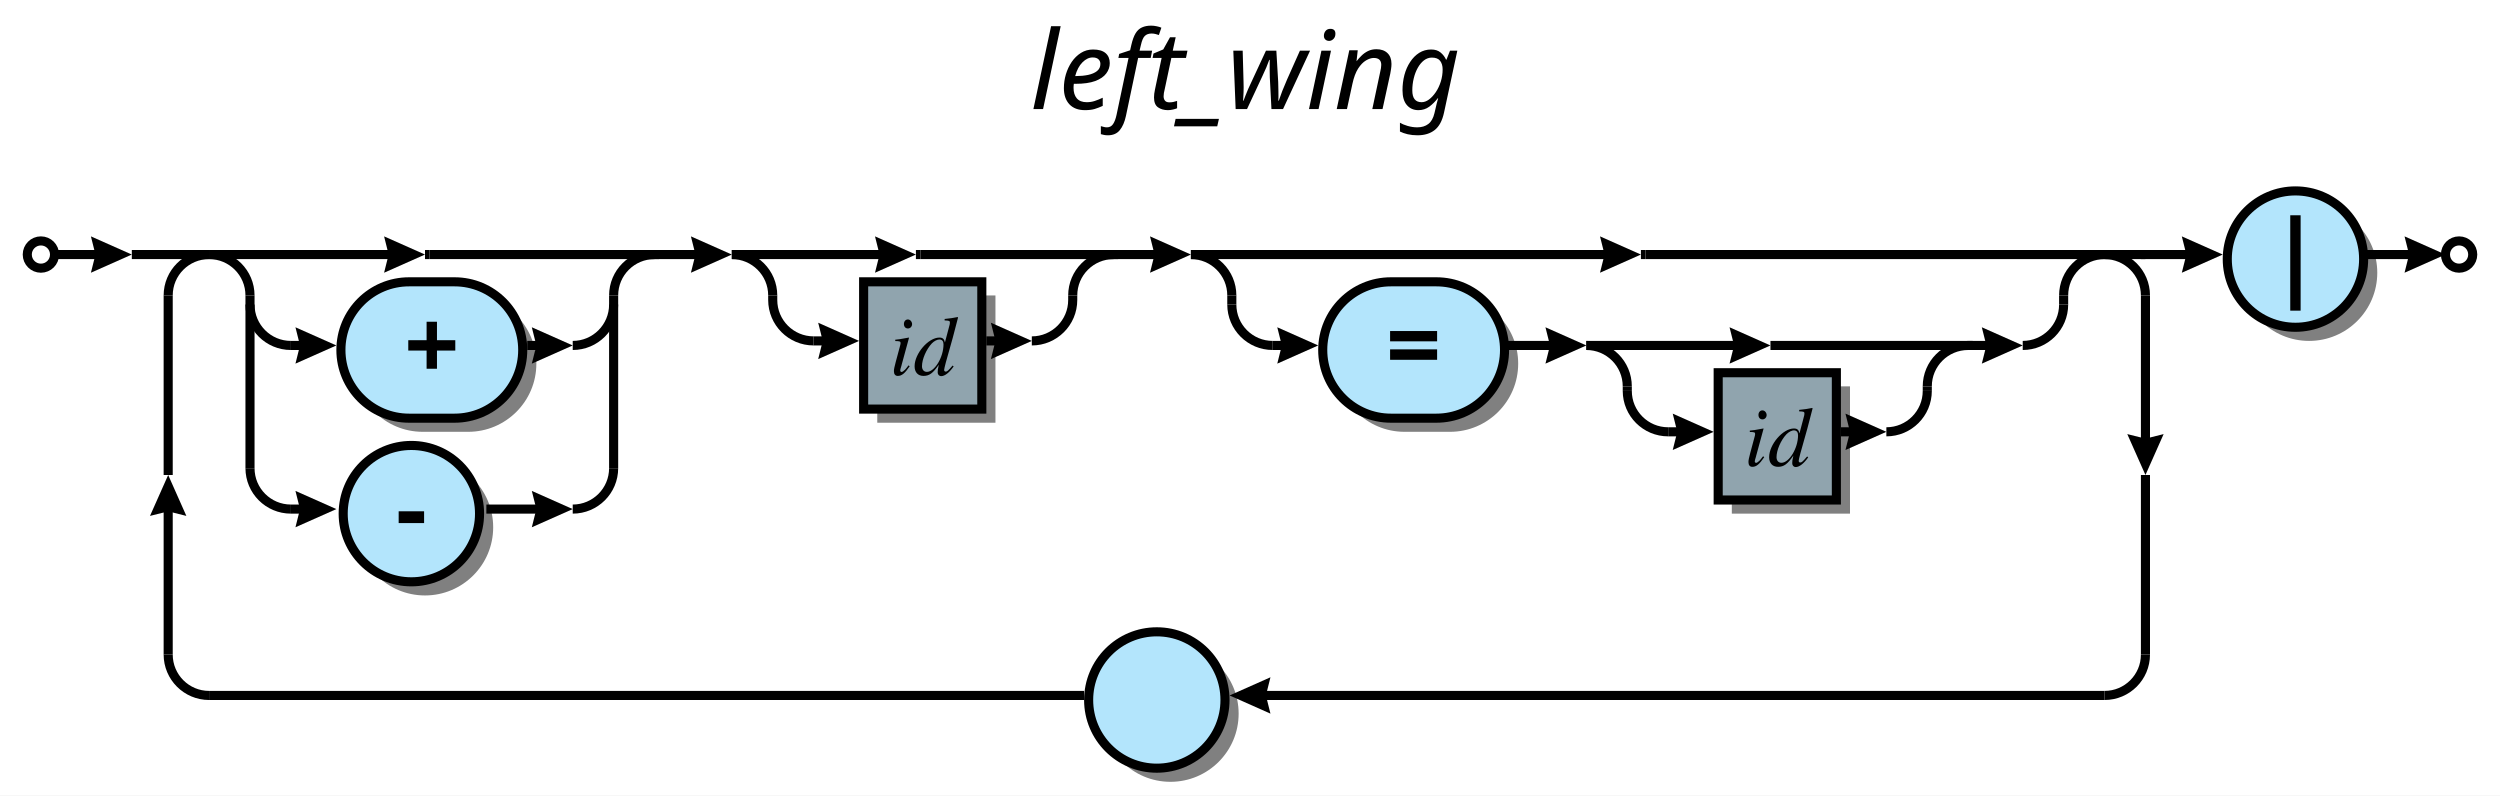
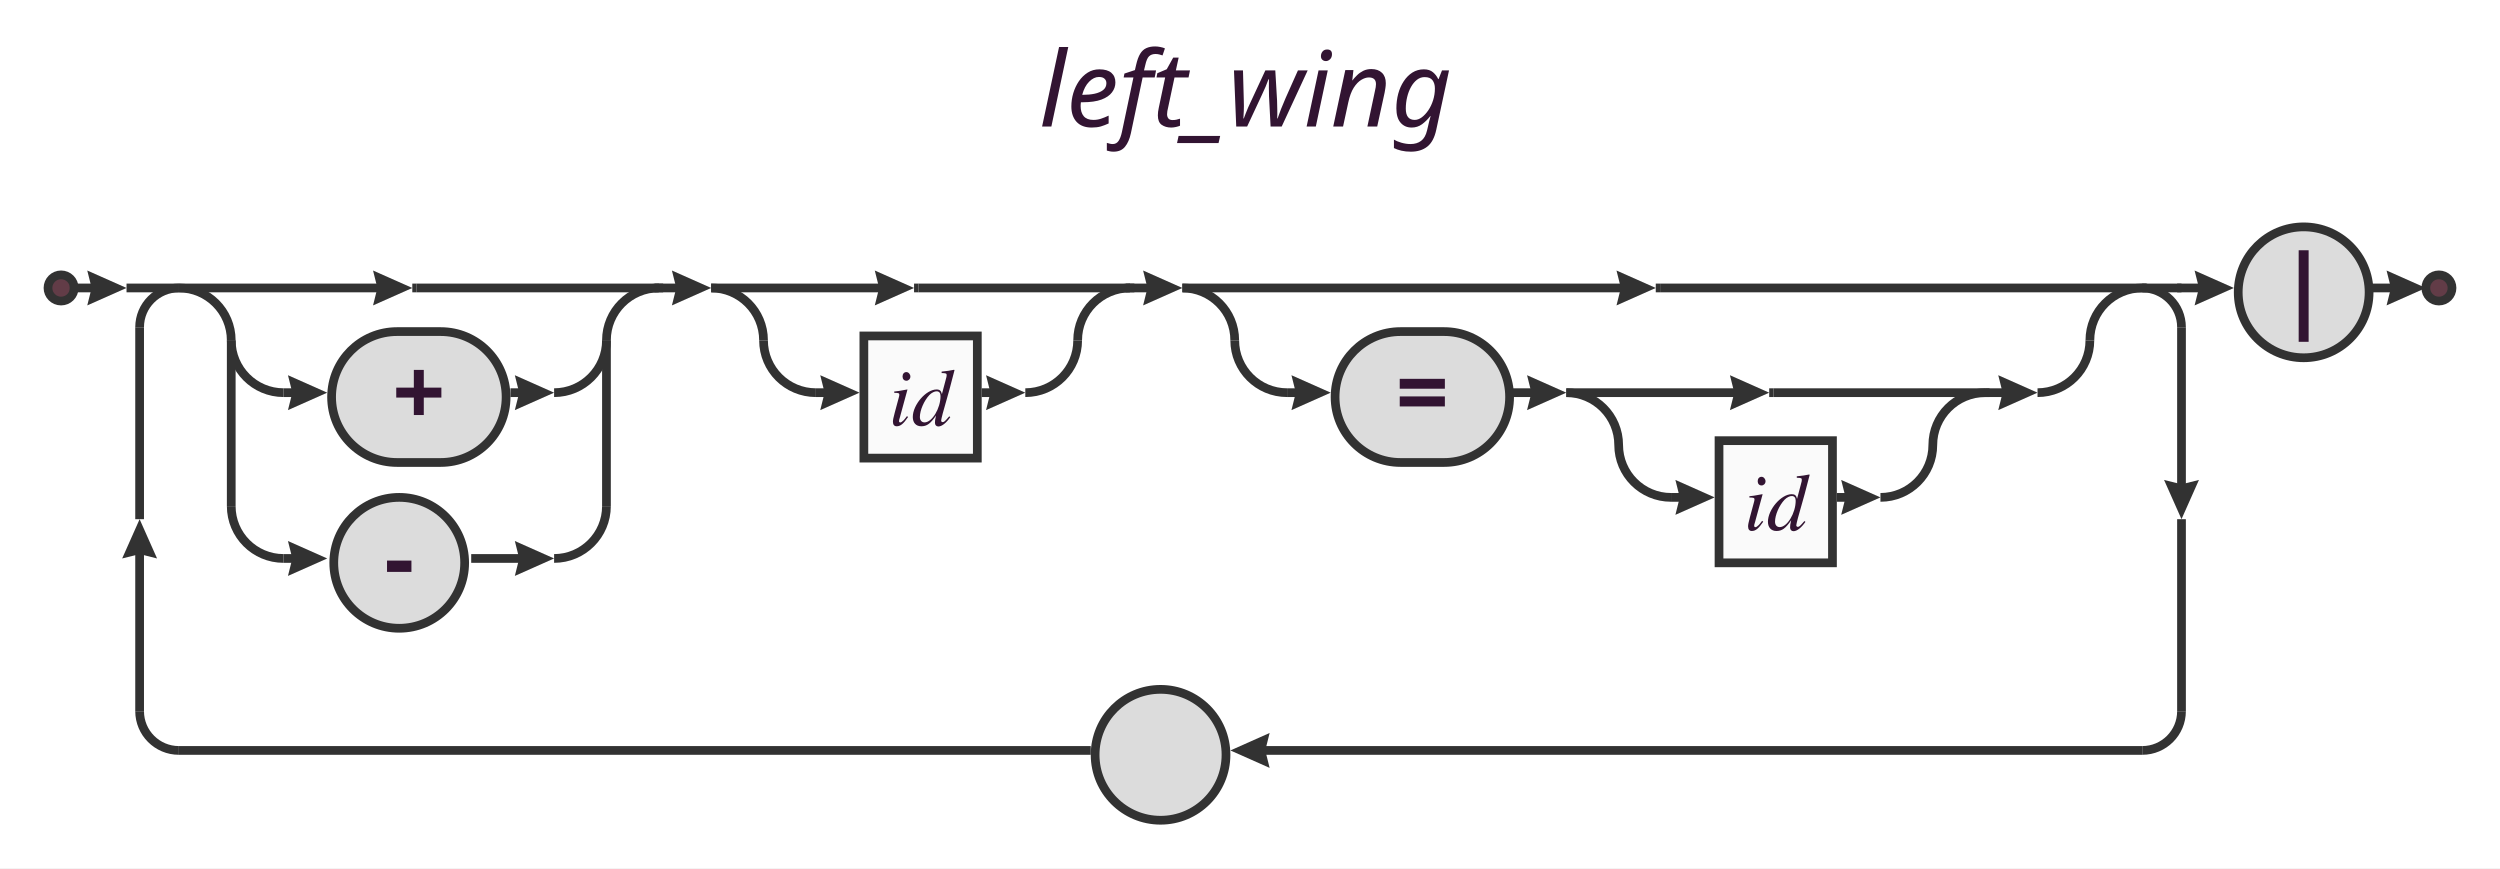
- <svg xmlns="http://www.w3.org/2000/svg" xml:space="preserve" width="550" height="175" version="1.1">
+ <svg xmlns="http://www.w3.org/2000/svg" xml:space="preserve" width="573" height="199" version="1.1">
  <style type="text/css">

- .box_font {fill:#000000; text-anchor:middle;
+ .hash_font {fill:#321432; text-anchor:middle;
    font-family:Times; font-size:14pt; font-weight:normal; font-style:italic;}
- .charclass_font {fill:#000000; text-anchor:middle;
+ .definitive_font {fill:#321432; text-anchor:middle;
+     font-family:Times; font-size:14pt; font-weight:normal; font-style:italic;}
+ .title_font {fill:#321432; text-anchor:middle;
+     font-family:Sans; font-size:18pt; font-weight:normal; font-style:italic;}
+ .non-terminal_font {fill:#321432; text-anchor:middle;
+     font-family:Times; font-size:14pt; font-weight:normal; font-style:italic;}
+ .negative_font {fill:#321432; text-anchor:middle;
+     font-family:Times; font-size:14pt; font-weight:normal; font-style:italic;}
+ .charclass_font {fill:#321432; text-anchor:middle;
    font-family:Sans; font-size:16pt; font-weight:bold; font-style:normal;}
- .title_font {fill:#000000; text-anchor:middle;
-     font-family:Sans; font-size:18pt; font-weight:normal; font-style:italic;}
- .bubble_font {fill:#000000; text-anchor:middle;
-     font-family:Sans; font-size:14pt; font-weight:bold; font-style:normal;}
- .token_font {fill:#000000; text-anchor:middle;
+ .space_font {fill:#321432; text-anchor:middle;
+     font-family:Sans; font-size:3pt; font-weight:normal; font-style:normal;}
+ .token_font {fill:#321432; text-anchor:middle;
    font-family:Sans; font-size:16pt; font-weight:bold; font-style:normal;}
.label {fill:#000;
  text-anchor:middle;
  font-size:16pt; font-weight:bold; font-family:Sans;}
.link {fill: #0D47A1;}
.link:hover {fill: #0D47A1; text-decoration:underline;}
.link:visited {fill: #4A148C;}

</style>
  <defs>
    <marker id="arrow" markerWidth="5" markerHeight="4" refX="2.5" refY="2" orient="auto" markerUnits="strokeWidth">
-       <path d="M0,0 L0.5,2 L0,4 L4.5,2 z" fill="#000000" />
+       <path d="M0,0 L0.5,2 L0,4 L4.5,2 z" fill="#323232" />
    </marker>
  </defs>
  <rect width="100%" height="100%" fill="white" />
-   <path d="M93.0,95.0 A15.0,15.0 0 0,1 93.0,65.0 H103.0 A15.0,15.0 0 0,1 103.0,95.0 z" stroke="none" fill-opacity="0.498" fill="#000000" />
-   <circle cx="93.5" cy="116.0" r="15.0" stroke="none" fill-opacity="0.498" fill="#000000" />
-   <rect x="193.0" y="65.0" width="26.0" height="28.0" stroke="none" fill-opacity="0.498" fill="#000000" />
-   <path d="M309.0,95.0 A15.0,15.0 0 0,1 309.0,65.0 H319.0 A15.0,15.0 0 0,1 319.0,95.0 z" stroke="none" fill-opacity="0.498" fill="#000000" />
-   <rect x="381.0" y="85.0" width="26.0" height="28.0" stroke="none" fill-opacity="0.498" fill="#000000" />
-   <circle cx="257.5" cy="157.0" r="15.0" stroke="none" fill-opacity="0.498" fill="#000000" />
-   <circle cx="508.0" cy="60.0" r="15.0" stroke="none" fill-opacity="0.498" fill="#000000" />
-   <circle cx="9" cy="56.0" r="3" stroke="#000000" stroke-width="2" fill="#FFFFFF" />
-   <line x1="93.5" y1="56.0" x2="94.5" y2="56.0" stroke="#000000" stroke-width="2" />
-   <path d="M90.0,92.0 A15.0,15.0 0 0,1 90.0,62.0 H100.0 A15.0,15.0 0 0,1 100.0,92.0 z" stroke="#000000" stroke-width="2" fill="#B3E5FC" />
-   <text class="token_font" x="95.0" y="83.5">+</text>
-   <circle cx="90.5" cy="113.0" r="15.0" stroke="#000000" stroke-width="2" fill="#B3E5FC" />
-   <text class="token_font" x="90.5" y="119.5">-</text>
-   <line x1="46" y1="56.0" x2="89.5" y2="56.0" stroke="#000000" stroke-width="2" marker-end="url(#arrow)" />
-   <line x1="94.5" y1="56.0" x2="145.0" y2="56.0" stroke="#000000" stroke-width="2" />
-   <path d="M55.0,65.0 A9,9 0 0,0 46.0,56.0" stroke="#000000" stroke-width="2" fill="none" />
-   <line x1="64" y1="76.0" x2="70.0" y2="76.0" stroke="#000000" stroke-width="2" marker-end="url(#arrow)" />
-   <line x1="116.0" y1="76.0" x2="122.0" y2="76.0" stroke="#000000" stroke-width="2" marker-end="url(#arrow)" />
-   <path d="M55.0,67.0 A9,9 0 0,0 64.0,76.0" stroke="#000000" stroke-width="2" fill="none" />
-   <path d="M126.0,76.0 A9.0,9.0 0 0,0 135.0,67.0" stroke="#000000" stroke-width="2" fill="none" />
-   <line x1="64" y1="112.0" x2="70.0" y2="112.0" stroke="#000000" stroke-width="2" marker-end="url(#arrow)" />
-   <line x1="107.0" y1="112.0" x2="122.0" y2="112.0" stroke="#000000" stroke-width="2" marker-end="url(#arrow)" />
-   <path d="M55.0,103.0 A9,9 0 0,0 64.0,112.0" stroke="#000000" stroke-width="2" fill="none" />
-   <path d="M126.0,112.0 A9.0,9.0 0 0,0 135.0,103.0" stroke="#000000" stroke-width="2" fill="none" />
-   <path d="M144.0,56.0 A9.0,9.0 0 0,0 135.0,65.0" stroke="#000000" stroke-width="2" fill="none" />
-   <line x1="55" y1="103.0" x2="55" y2="65.0" stroke="#000000" stroke-width="2" />
-   <line x1="135.0" y1="103.0" x2="135.0" y2="65.0" stroke="#000000" stroke-width="2" />
-   <line x1="201.5" y1="56.0" x2="202.5" y2="56.0" stroke="#000000" stroke-width="2" />
-   <rect x="190.0" y="62.0" width="26.0" height="28.0" stroke="#000000" stroke-width="2" fill="#90A4AE" />
-   <text class="box_font" x="203.0" y="82.5">id</text>
-   <line x1="161.0" y1="56.0" x2="197.5" y2="56.0" stroke="#000000" stroke-width="2" marker-end="url(#arrow)" />
-   <line x1="202.5" y1="56.0" x2="246.0" y2="56.0" stroke="#000000" stroke-width="2" />
-   <path d="M170.0,65.0 A9.0,9.0 0 0,0 161.0,56.0" stroke="#000000" stroke-width="2" fill="none" />
-   <line x1="179.0" y1="75.0" x2="185.0" y2="75.0" stroke="#000000" stroke-width="2" marker-end="url(#arrow)" />
-   <line x1="217.0" y1="75.0" x2="223.0" y2="75.0" stroke="#000000" stroke-width="2" marker-end="url(#arrow)" />
-   <path d="M170.0,66.0 A9.0,9.0 0 0,0 179.0,75.0" stroke="#000000" stroke-width="2" fill="none" />
-   <path d="M227.0,75.0 A9.0,9.0 0 0,0 236.0,66.0" stroke="#000000" stroke-width="2" fill="none" />
-   <path d="M245.0,56.0 A9.0,9.0 0 0,0 236.0,65.0" stroke="#000000" stroke-width="2" fill="none" />
-   <line x1="170.0" y1="66.0" x2="170.0" y2="65.0" stroke="#000000" stroke-width="2" />
-   <line x1="236.0" y1="66.0" x2="236.0" y2="65.0" stroke="#000000" stroke-width="2" />
-   <line x1="143.0" y1="56.0" x2="157.0" y2="56.0" stroke="#000000" stroke-width="2" marker-end="url(#arrow)" />
-   <line x1="361.0" y1="56.0" x2="362.0" y2="56.0" stroke="#000000" stroke-width="2" />
-   <path d="M306.0,92.0 A15.0,15.0 0 0,1 306.0,62.0 H316.0 A15.0,15.0 0 0,1 316.0,92.0 z" stroke="#000000" stroke-width="2" fill="#B3E5FC" />
-   <text class="token_font" x="311.0" y="83.5">=</text>
-   <line x1="389.5" y1="76.0" x2="390.5" y2="76.0" stroke="#000000" stroke-width="2" />
-   <rect x="378.0" y="82.0" width="26.0" height="28.0" stroke="#000000" stroke-width="2" fill="#90A4AE" />
-   <text class="box_font" x="391.0" y="102.5">id</text>
-   <line x1="349.0" y1="76.0" x2="385.5" y2="76.0" stroke="#000000" stroke-width="2" marker-end="url(#arrow)" />
-   <line x1="390.5" y1="76.0" x2="434.0" y2="76.0" stroke="#000000" stroke-width="2" />
-   <path d="M358.0,85.0 A9.0,9.0 0 0,0 349.0,76.0" stroke="#000000" stroke-width="2" fill="none" />
-   <line x1="367.0" y1="95.0" x2="373.0" y2="95.0" stroke="#000000" stroke-width="2" marker-end="url(#arrow)" />
-   <line x1="405.0" y1="95.0" x2="411.0" y2="95.0" stroke="#000000" stroke-width="2" marker-end="url(#arrow)" />
-   <path d="M358.0,86.0 A9.0,9.0 0 0,0 367.0,95.0" stroke="#000000" stroke-width="2" fill="none" />
-   <path d="M415.0,95.0 A9.0,9.0 0 0,0 424.0,86.0" stroke="#000000" stroke-width="2" fill="none" />
-   <path d="M433.0,76.0 A9.0,9.0 0 0,0 424.0,85.0" stroke="#000000" stroke-width="2" fill="none" />
-   <line x1="358.0" y1="86.0" x2="358.0" y2="85.0" stroke="#000000" stroke-width="2" />
-   <line x1="424.0" y1="86.0" x2="424.0" y2="85.0" stroke="#000000" stroke-width="2" />
-   <line x1="331.0" y1="76.0" x2="345.0" y2="76.0" stroke="#000000" stroke-width="2" marker-end="url(#arrow)" />
-   <line x1="262.0" y1="56.0" x2="357.0" y2="56.0" stroke="#000000" stroke-width="2" marker-end="url(#arrow)" />
-   <line x1="362.0" y1="56.0" x2="464.0" y2="56.0" stroke="#000000" stroke-width="2" />
-   <path d="M271.0,65.0 A9.0,9.0 0 0,0 262.0,56.0" stroke="#000000" stroke-width="2" fill="none" />
-   <line x1="280.0" y1="76.0" x2="286.0" y2="76.0" stroke="#000000" stroke-width="2" marker-end="url(#arrow)" />
-   <line x1="433.0" y1="76.0" x2="441.0" y2="76.0" stroke="#000000" stroke-width="2" marker-end="url(#arrow)" />
-   <path d="M271.0,67.0 A9.0,9.0 0 0,0 280.0,76.0" stroke="#000000" stroke-width="2" fill="none" />
-   <path d="M445.0,76.0 A9.0,9.0 0 0,0 454.0,67.0" stroke="#000000" stroke-width="2" fill="none" />
-   <path d="M463.0,56.0 A9.0,9.0 0 0,0 454.0,65.0" stroke="#000000" stroke-width="2" fill="none" />
-   <line x1="271.0" y1="67.0" x2="271.0" y2="65.0" stroke="#000000" stroke-width="2" />
-   <line x1="454.0" y1="67.0" x2="454.0" y2="65.0" stroke="#000000" stroke-width="2" />
-   <line x1="244.0" y1="56.0" x2="258.0" y2="56.0" stroke="#000000" stroke-width="2" marker-end="url(#arrow)" />
-   <circle cx="254.5" cy="154.0" r="15.0" stroke="#000000" stroke-width="2" fill="#B3E5FC" />
-   <text class="token_font" x="254.5" y="160.5"> </text>
-   <line x1="46" y1="153.0" x2="238.5" y2="153.0" stroke="#000000" stroke-width="2" />
-   <line x1="463.0" y1="153.0" x2="274.5" y2="153.0" stroke="#000000" stroke-width="2" marker-end="url(#arrow)" />
-   <line x1="29" y1="56.0" x2="46" y2="56.0" stroke="#000000" stroke-width="2" />
-   <path d="M46.0,56.0 A9,9 0 0,0 37.0,65.0" stroke="#000000" stroke-width="2" fill="none" />
-   <line x1="37" y1="144.0" x2="37.0" y2="108.5" stroke="#000000" stroke-width="2" marker-end="url(#arrow)" />
-   <line x1="37" y1="104.5" x2="37" y2="65.0" stroke="#000000" stroke-width="2" />
-   <path d="M37.0,144.0 A9,9 0 0,0 46.0,153.0" stroke="#000000" stroke-width="2" fill="none" />
-   <path d="M472.0,65.0 A9.0,9.0 0 0,0 463.0,56.0" stroke="#000000" stroke-width="2" fill="none" />
-   <line x1="472.0" y1="65.0" x2="472.0" y2="100.5" stroke="#000000" stroke-width="2" marker-end="url(#arrow)" />
-   <line x1="472.0" y1="104.5" x2="472.0" y2="144.0" stroke="#000000" stroke-width="2" />
-   <path d="M463.0,153.0 A9.0,9.0 0 0,0 472.0,144.0" stroke="#000000" stroke-width="2" fill="none" />
-   <line x1="463.0" y1="56.0" x2="472.0" y2="56.0" stroke="#000000" stroke-width="2" />
-   <circle cx="505.0" cy="57.0" r="15.0" stroke="#000000" stroke-width="2" fill="#B3E5FC" />
-   <text class="token_font" x="505.0" y="63.5">|</text>
-   <line x1="471.0" y1="56.0" x2="485.0" y2="56.0" stroke="#000000" stroke-width="2" marker-end="url(#arrow)" />
-   <line x1="11" y1="56.0" x2="25.0" y2="56.0" stroke="#000000" stroke-width="2" marker-end="url(#arrow)" />
-   <circle cx="541.0" cy="56.0" r="3.0" stroke="#000000" stroke-width="2" fill="#FFFFFF" />
-   <line x1="520.0" y1="56.0" x2="534.0" y2="56.0" stroke="#000000" stroke-width="2" marker-end="url(#arrow)" />
-   <text class="title_font" x="274.0" y="24.0">left_wing</text>
+   <circle cx="14" cy="66.0" r="3" stroke="#323232" stroke-width="2" fill="#623C47" />
+   <line x1="94.5" y1="66.0" x2="95.5" y2="66.0" stroke="#323232" stroke-width="2" />
+   <path d="M91.0,106.0 A15.0,15.0 0 0,1 91.0,76.0 H101.0 A15.0,15.0 0 0,1 101.0,106.0 z" stroke="#323232" stroke-width="2" fill="#DCDCDC" />
+   <text class="token_font" x="96.0" y="97.5">+</text>
+   <circle cx="91.5" cy="129.0" r="15.0" stroke="#323232" stroke-width="2" fill="#DCDCDC" />
+   <text class="token_font" x="91.5" y="135.5">-</text>
+   <line x1="41" y1="66.0" x2="90.5" y2="66.0" stroke="#323232" stroke-width="2" marker-end="url(#arrow)" />
+   <line x1="95.5" y1="66.0" x2="152.0" y2="66.0" stroke="#323232" stroke-width="2" />
+   <path d="M53.0,78.0 A12,12 0 0,0 41.0,66.0" stroke="#323232" stroke-width="2" fill="none" />
+   <line x1="65" y1="90.0" x2="71.0" y2="90.0" stroke="#323232" stroke-width="2" marker-end="url(#arrow)" />
+   <line x1="117.0" y1="90.0" x2="123.0" y2="90.0" stroke="#323232" stroke-width="2" marker-end="url(#arrow)" />
+   <path d="M53.0,78.0 A12,12 0 0,0 65.0,90.0" stroke="#323232" stroke-width="2" fill="none" />
+   <path d="M127.0,90.0 A12.0,12.0 0 0,0 139.0,78.0" stroke="#323232" stroke-width="2" fill="none" />
+   <line x1="65" y1="128.0" x2="71.0" y2="128.0" stroke="#323232" stroke-width="2" marker-end="url(#arrow)" />
+   <line x1="108.0" y1="128.0" x2="123.0" y2="128.0" stroke="#323232" stroke-width="2" marker-end="url(#arrow)" />
+   <path d="M53.0,116.0 A12,12 0 0,0 65.0,128.0" stroke="#323232" stroke-width="2" fill="none" />
+   <path d="M127.0,128.0 A12.0,12.0 0 0,0 139.0,116.0" stroke="#323232" stroke-width="2" fill="none" />
+   <path d="M151.0,66.0 A12.0,12.0 0 0,0 139.0,78.0" stroke="#323232" stroke-width="2" fill="none" />
+   <line x1="53" y1="116.0" x2="53" y2="78.0" stroke="#323232" stroke-width="2" />
+   <line x1="139.0" y1="116.0" x2="139.0" y2="78.0" stroke="#323232" stroke-width="2" />
+   <line x1="209.5" y1="66.0" x2="210.5" y2="66.0" stroke="#323232" stroke-width="2" />
+   <rect x="198.0" y="77.0" width="26.0" height="28.0" stroke="#323232" stroke-width="2" fill="#FAFAFA" />
+   <text class="non-terminal_font" x="211.0" y="97.5">id</text>
+   <line x1="163.0" y1="66.0" x2="205.5" y2="66.0" stroke="#323232" stroke-width="2" marker-end="url(#arrow)" />
+   <line x1="210.5" y1="66.0" x2="260.0" y2="66.0" stroke="#323232" stroke-width="2" />
+   <path d="M175.0,78.0 A12.0,12.0 0 0,0 163.0,66.0" stroke="#323232" stroke-width="2" fill="none" />
+   <line x1="187.0" y1="90.0" x2="193.0" y2="90.0" stroke="#323232" stroke-width="2" marker-end="url(#arrow)" />
+   <line x1="225.0" y1="90.0" x2="231.0" y2="90.0" stroke="#323232" stroke-width="2" marker-end="url(#arrow)" />
+   <path d="M175.0,78.0 A12.0,12.0 0 0,0 187.0,90.0" stroke="#323232" stroke-width="2" fill="none" />
+   <path d="M235.0,90.0 A12.0,12.0 0 0,0 247.0,78.0" stroke="#323232" stroke-width="2" fill="none" />
+   <path d="M259.0,66.0 A12.0,12.0 0 0,0 247.0,78.0" stroke="#323232" stroke-width="2" fill="none" />
+   <line x1="175.0" y1="78.0" x2="175.0" y2="78.0" stroke="#323232" stroke-width="2" />
+   <line x1="247.0" y1="78.0" x2="247.0" y2="78.0" stroke="#323232" stroke-width="2" />
+   <line x1="150.0" y1="66.0" x2="159.0" y2="66.0" stroke="#323232" stroke-width="2" marker-end="url(#arrow)" />
+   <line x1="379.5" y1="66.0" x2="380.5" y2="66.0" stroke="#323232" stroke-width="2" />
+   <path d="M321.0,106.0 A15.0,15.0 0 0,1 321.0,76.0 H331.0 A15.0,15.0 0 0,1 331.0,106.0 z" stroke="#323232" stroke-width="2" fill="#DCDCDC" />
+   <text class="token_font" x="326.0" y="97.5">=</text>
+   <line x1="405.5" y1="90.0" x2="406.5" y2="90.0" stroke="#323232" stroke-width="2" />
+   <rect x="394.0" y="101.0" width="26.0" height="28.0" stroke="#323232" stroke-width="2" fill="#FAFAFA" />
+   <text class="non-terminal_font" x="407.0" y="121.5">id</text>
+   <line x1="359.0" y1="90.0" x2="401.5" y2="90.0" stroke="#323232" stroke-width="2" marker-end="url(#arrow)" />
+   <line x1="406.5" y1="90.0" x2="456.0" y2="90.0" stroke="#323232" stroke-width="2" />
+   <path d="M371.0,102.0 A12.0,12.0 0 0,0 359.0,90.0" stroke="#323232" stroke-width="2" fill="none" />
+   <line x1="383.0" y1="114.0" x2="389.0" y2="114.0" stroke="#323232" stroke-width="2" marker-end="url(#arrow)" />
+   <line x1="421.0" y1="114.0" x2="427.0" y2="114.0" stroke="#323232" stroke-width="2" marker-end="url(#arrow)" />
+   <path d="M371.0,102.0 A12.0,12.0 0 0,0 383.0,114.0" stroke="#323232" stroke-width="2" fill="none" />
+   <path d="M431.0,114.0 A12.0,12.0 0 0,0 443.0,102.0" stroke="#323232" stroke-width="2" fill="none" />
+   <path d="M455.0,90.0 A12.0,12.0 0 0,0 443.0,102.0" stroke="#323232" stroke-width="2" fill="none" />
+   <line x1="371.0" y1="102.0" x2="371.0" y2="102.0" stroke="#323232" stroke-width="2" />
+   <line x1="443.0" y1="102.0" x2="443.0" y2="102.0" stroke="#323232" stroke-width="2" />
+   <line x1="346.0" y1="90.0" x2="355.0" y2="90.0" stroke="#323232" stroke-width="2" marker-end="url(#arrow)" />
+   <line x1="271.0" y1="66.0" x2="375.5" y2="66.0" stroke="#323232" stroke-width="2" marker-end="url(#arrow)" />
+   <line x1="380.5" y1="66.0" x2="492.0" y2="66.0" stroke="#323232" stroke-width="2" />
+   <path d="M283.0,78.0 A12.0,12.0 0 0,0 271.0,66.0" stroke="#323232" stroke-width="2" fill="none" />
+   <line x1="295.0" y1="90.0" x2="301.0" y2="90.0" stroke="#323232" stroke-width="2" marker-end="url(#arrow)" />
+   <line x1="455.0" y1="90.0" x2="463.0" y2="90.0" stroke="#323232" stroke-width="2" marker-end="url(#arrow)" />
+   <path d="M283.0,78.0 A12.0,12.0 0 0,0 295.0,90.0" stroke="#323232" stroke-width="2" fill="none" />
+   <path d="M467.0,90.0 A12.0,12.0 0 0,0 479.0,78.0" stroke="#323232" stroke-width="2" fill="none" />
+   <path d="M491.0,66.0 A12.0,12.0 0 0,0 479.0,78.0" stroke="#323232" stroke-width="2" fill="none" />
+   <line x1="283.0" y1="78.0" x2="283.0" y2="78.0" stroke="#323232" stroke-width="2" />
+   <line x1="479.0" y1="78.0" x2="479.0" y2="78.0" stroke="#323232" stroke-width="2" />
+   <line x1="258.0" y1="66.0" x2="267.0" y2="66.0" stroke="#323232" stroke-width="2" marker-end="url(#arrow)" />
+   <circle cx="266.0" cy="173.0" r="15.0" stroke="#323232" stroke-width="2" fill="#DCDCDC" />
+   <text class="token_font" x="266.0" y="179.5"> </text>
+   <line x1="41" y1="172.0" x2="250.0" y2="172.0" stroke="#323232" stroke-width="2" />
+   <line x1="491.0" y1="172.0" x2="286.0" y2="172.0" stroke="#323232" stroke-width="2" marker-end="url(#arrow)" />
+   <line x1="29" y1="66.0" x2="41" y2="66.0" stroke="#323232" stroke-width="2" />
+   <path d="M41.0,66.0 A9,9 0 0,0 32.0,75.0" stroke="#323232" stroke-width="2" fill="none" />
+   <line x1="32" y1="163.0" x2="32.0" y2="123.0" stroke="#323232" stroke-width="2" marker-end="url(#arrow)" />
+   <line x1="32" y1="119.0" x2="32" y2="75.0" stroke="#323232" stroke-width="2" />
+   <path d="M32.0,163.0 A9,9 0 0,0 41.0,172.0" stroke="#323232" stroke-width="2" fill="none" />
+   <path d="M500.0,75.0 A9.0,9.0 0 0,0 491.0,66.0" stroke="#323232" stroke-width="2" fill="none" />
+   <line x1="500.0" y1="75.0" x2="500.0" y2="115.0" stroke="#323232" stroke-width="2" marker-end="url(#arrow)" />
+   <line x1="500.0" y1="119.0" x2="500.0" y2="163.0" stroke="#323232" stroke-width="2" />
+   <path d="M491.0,172.0 A9.0,9.0 0 0,0 500.0,163.0" stroke="#323232" stroke-width="2" fill="none" />
+   <line x1="491.0" y1="66.0" x2="500.0" y2="66.0" stroke="#323232" stroke-width="2" />
+   <circle cx="528.0" cy="67.0" r="15.0" stroke="#323232" stroke-width="2" fill="#DCDCDC" />
+   <text class="token_font" x="528.0" y="73.5">|</text>
+   <line x1="499.0" y1="66.0" x2="508.0" y2="66.0" stroke="#323232" stroke-width="2" marker-end="url(#arrow)" />
+   <line x1="16" y1="66.0" x2="25.0" y2="66.0" stroke="#323232" stroke-width="2" marker-end="url(#arrow)" />
+   <circle cx="559.0" cy="66.0" r="3.0" stroke="#323232" stroke-width="2" fill="#623C47" />
+   <line x1="543.0" y1="66.0" x2="552.0" y2="66.0" stroke="#323232" stroke-width="2" marker-end="url(#arrow)" />
+   <text class="title_font" x="285.5" y="29.0">left_wing</text>
</svg>
